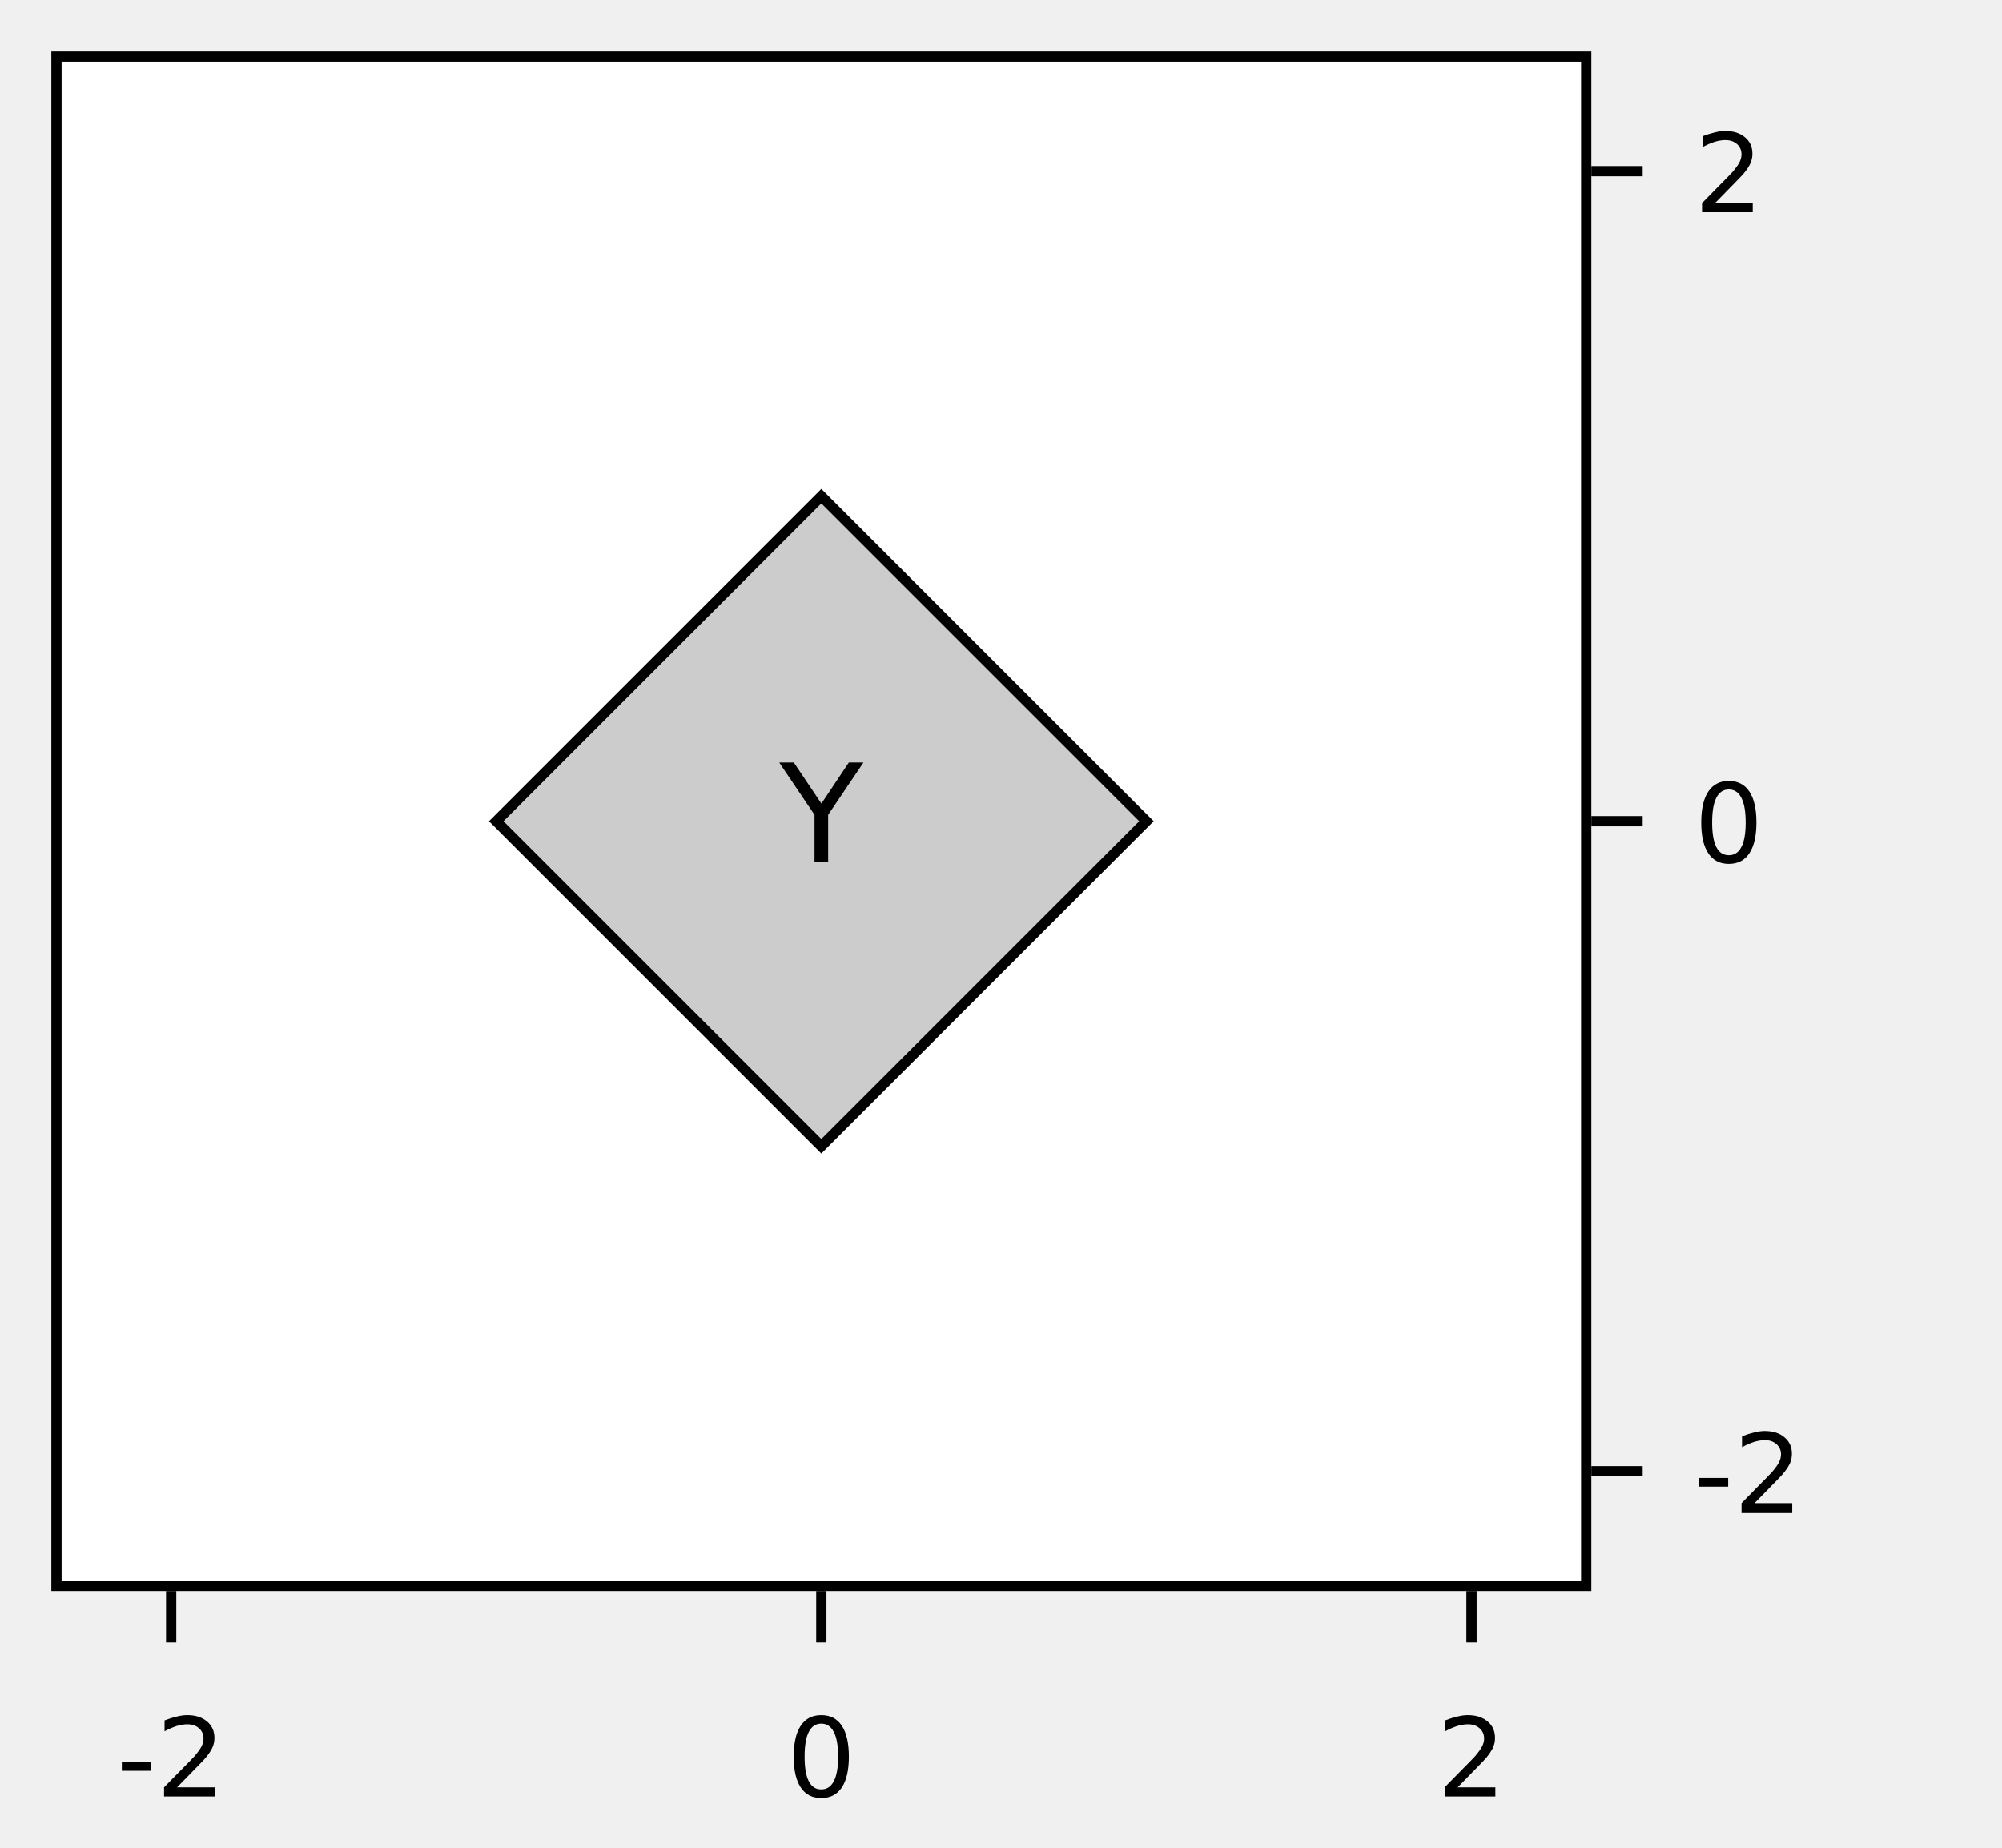
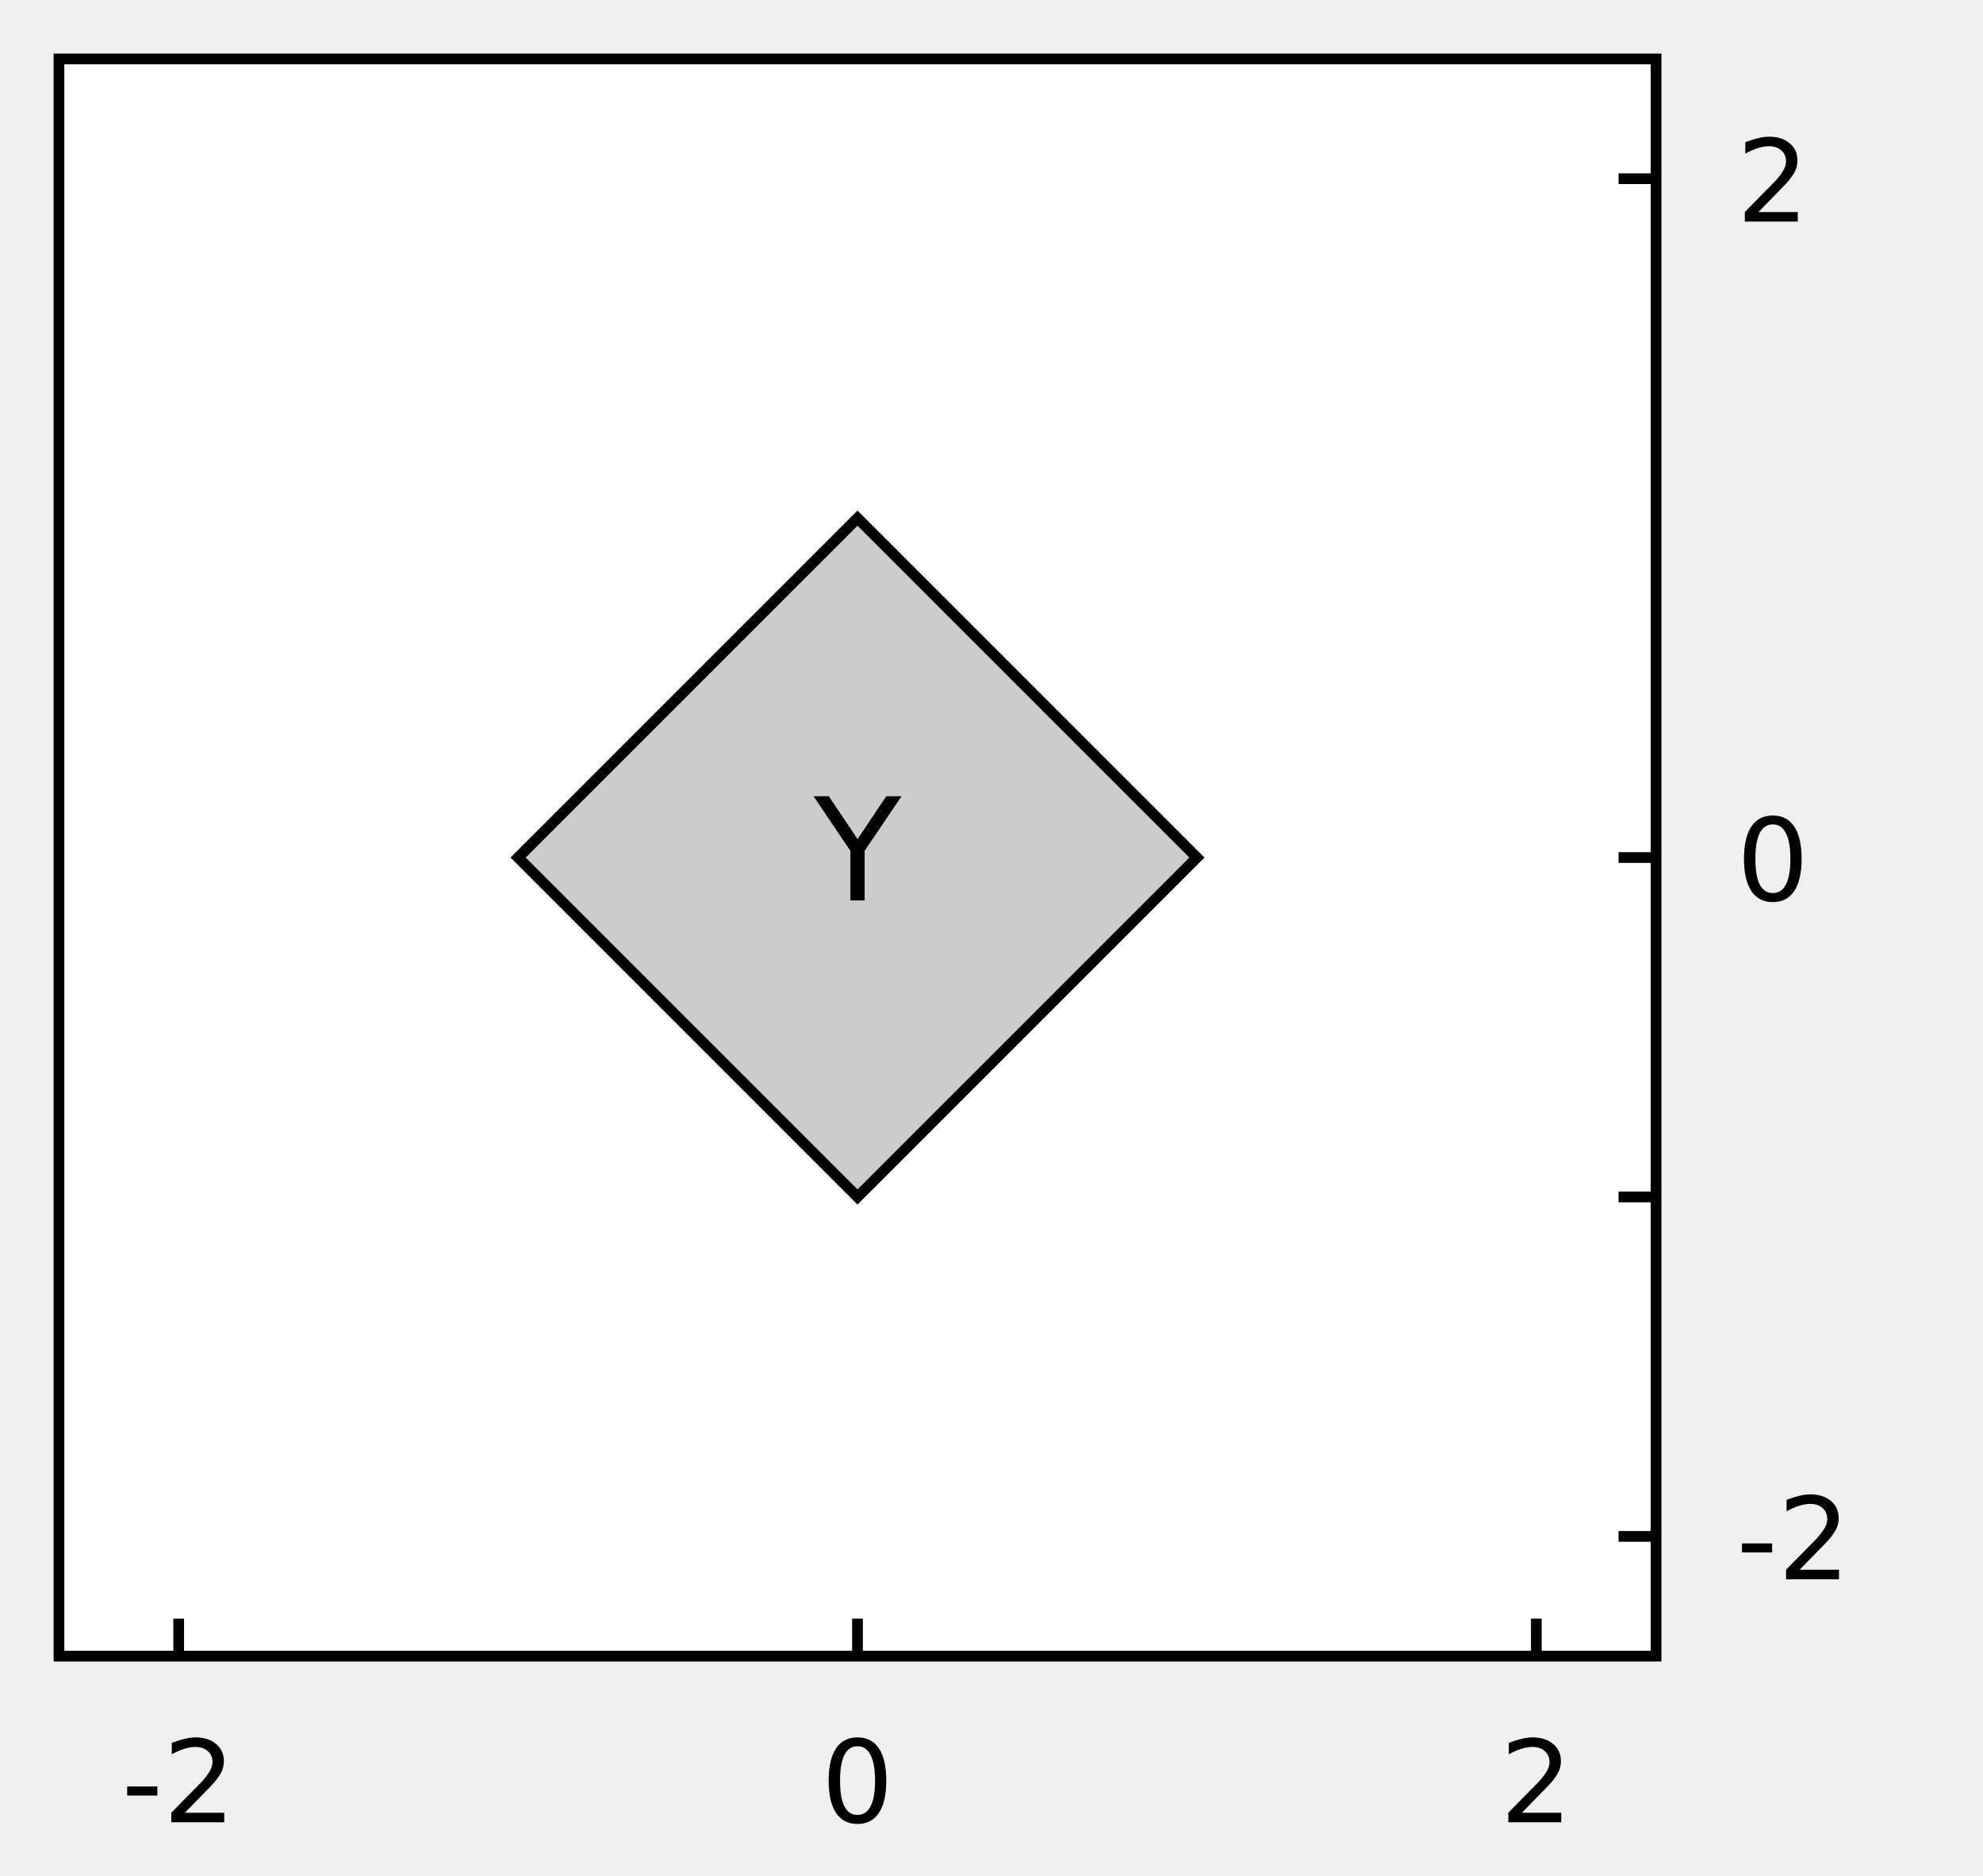
- <svg xmlns="http://www.w3.org/2000/svg" width="195" height="180">
-   <g stroke="#000" stroke-width="1">
-     <line x1="16.671" y1="154.000" x2="16.671" y2="160.000" />
-     <line x1="80.000" y1="154.000" x2="80.000" y2="160.000" />
-     <line x1="143.329" y1="154.000" x2="143.329" y2="160.000" />
-     <line x1="154.000" y1="143.329" x2="160.000" y2="143.329" />
-     <line x1="154.000" y1="80.000" x2="160.000" y2="80.000" />
-     <line x1="154.000" y1="16.671" x2="160.000" y2="16.671" />
-   </g>
+ <svg xmlns="http://www.w3.org/2000/svg" width="185" height="175">
  <g font-family="DejaVu Sans, sans-serif" font-size="8pt">
-     <text x="16.671" y="175.000" text-anchor="middle">-2</text>
-     <text x="80.000" y="175.000" text-anchor="middle">0</text>
-     <text x="143.329" y="175.000" text-anchor="middle">2</text>
-     <text x="165.000" y="147.329" text-anchor="start">-2</text>
-     <text x="165.000" y="84.000" text-anchor="start">0</text>
-     <text x="165.000" y="20.671" text-anchor="start">2</text>
+     <text x="16.671" y="170.000" text-anchor="middle">-2</text>
+     <text x="80.000" y="170.000" text-anchor="middle">0</text>
+     <text x="143.329" y="170.000" text-anchor="middle">2</text>
+     <text x="162.000" y="147.329" text-anchor="start">-2</text>
+     <text x="162.000" y="84.000" text-anchor="start">0</text>
+     <text x="162.000" y="20.671" text-anchor="start">2</text>
  </g>
  <svg width="150" height="150" x="5" y="5">
    <rect x="0" y="0" width="150" height="150" stroke="none" fill="#FFFFFF" />
    <g font-family="DejaVu Sans, sans-serif" font-size="10pt" text-anchor="middle">
      <polygon points="43.336,75.000 75.000,106.664 106.664,75.000 75.000,43.336" fill="#cccccc" stroke="#000000" />
-       <text x="75.000" y="75.000" dy="4">Y</text>
+       <text x="75.000" y="76.000" dy="3">Y</text>
    </g>
    <rect x="0.5" y="0.5" width="149" height="149" stroke="#000000" stroke-width="1" fill="none" />
  </svg>
+   <g stroke="#000" stroke-width="1">
+     <line x1="16.671" y1="151.000" x2="16.671" y2="154.500" />
+     <line x1="80.000" y1="151.000" x2="80.000" y2="154.500" />
+     <line x1="143.329" y1="151.000" x2="143.329" y2="154.500" />
+     <line x1="151.000" y1="143.329" x2="154.500" y2="143.329" />
+     <line x1="151.000" y1="111.664" x2="154.500" y2="111.664" />
+     <line x1="151.000" y1="80.000" x2="154.500" y2="80.000" />
+     <line x1="151.000" y1="16.671" x2="154.500" y2="16.671" />
+   </g>
</svg>
